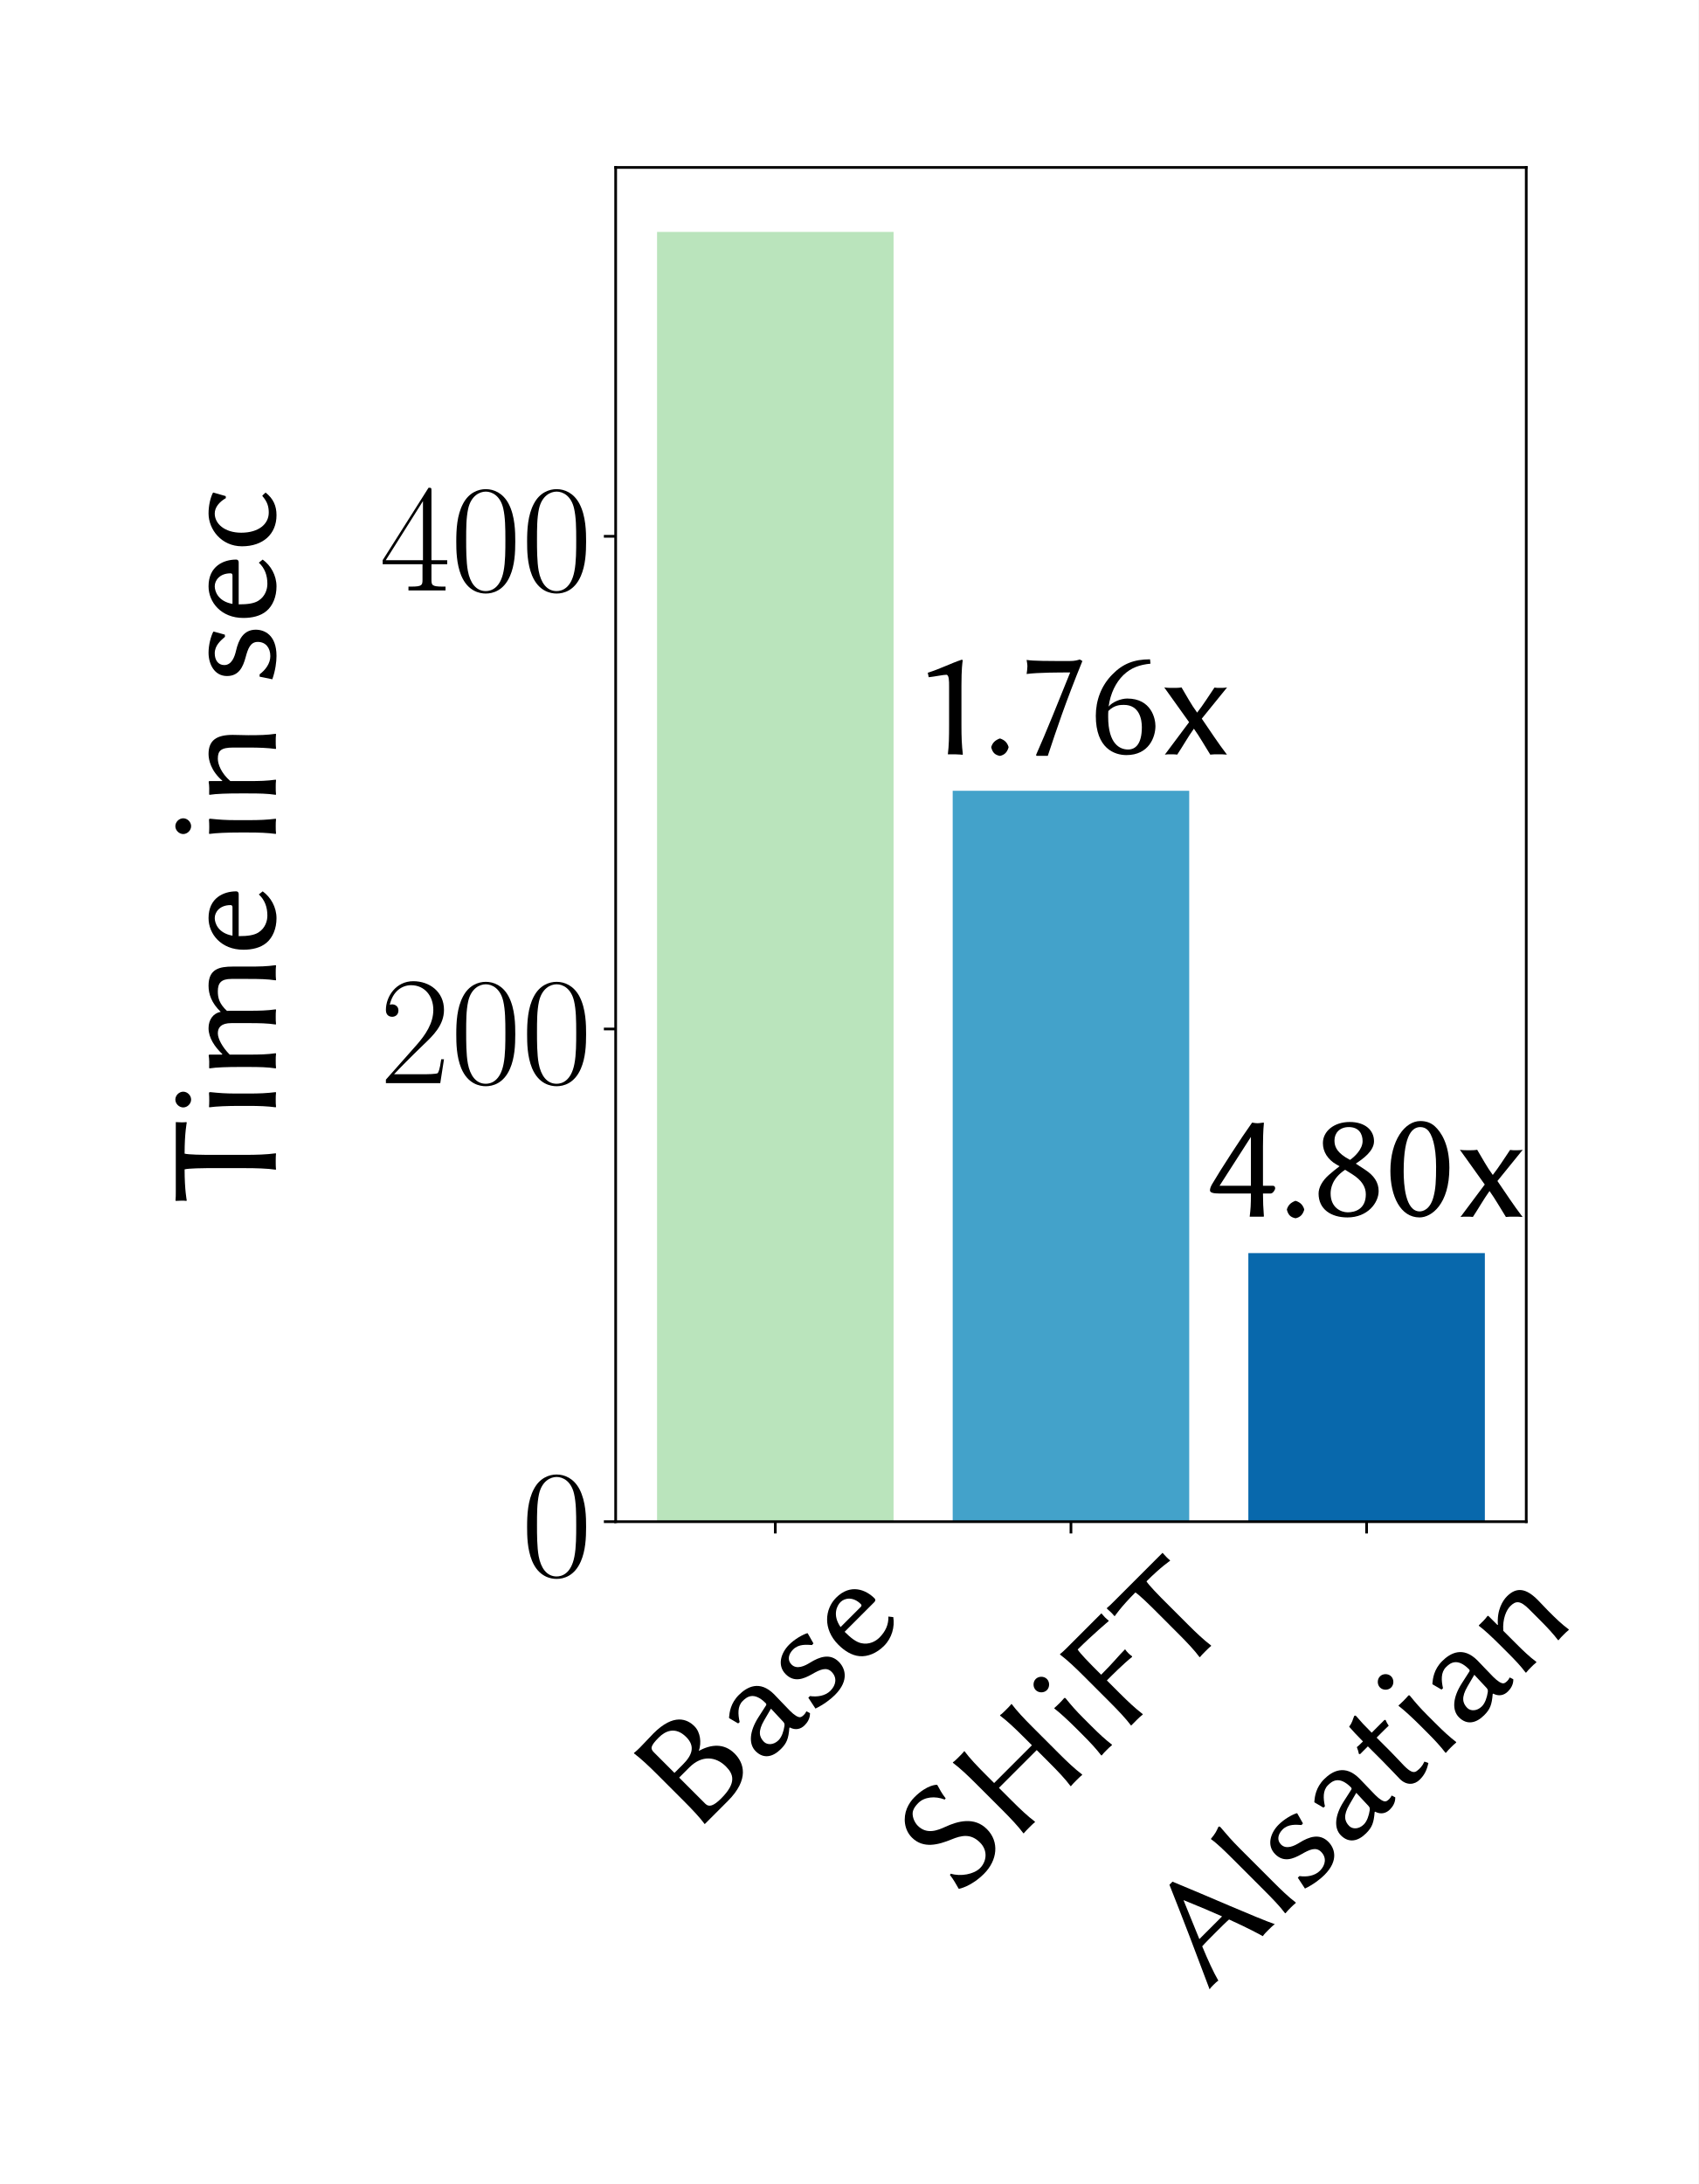
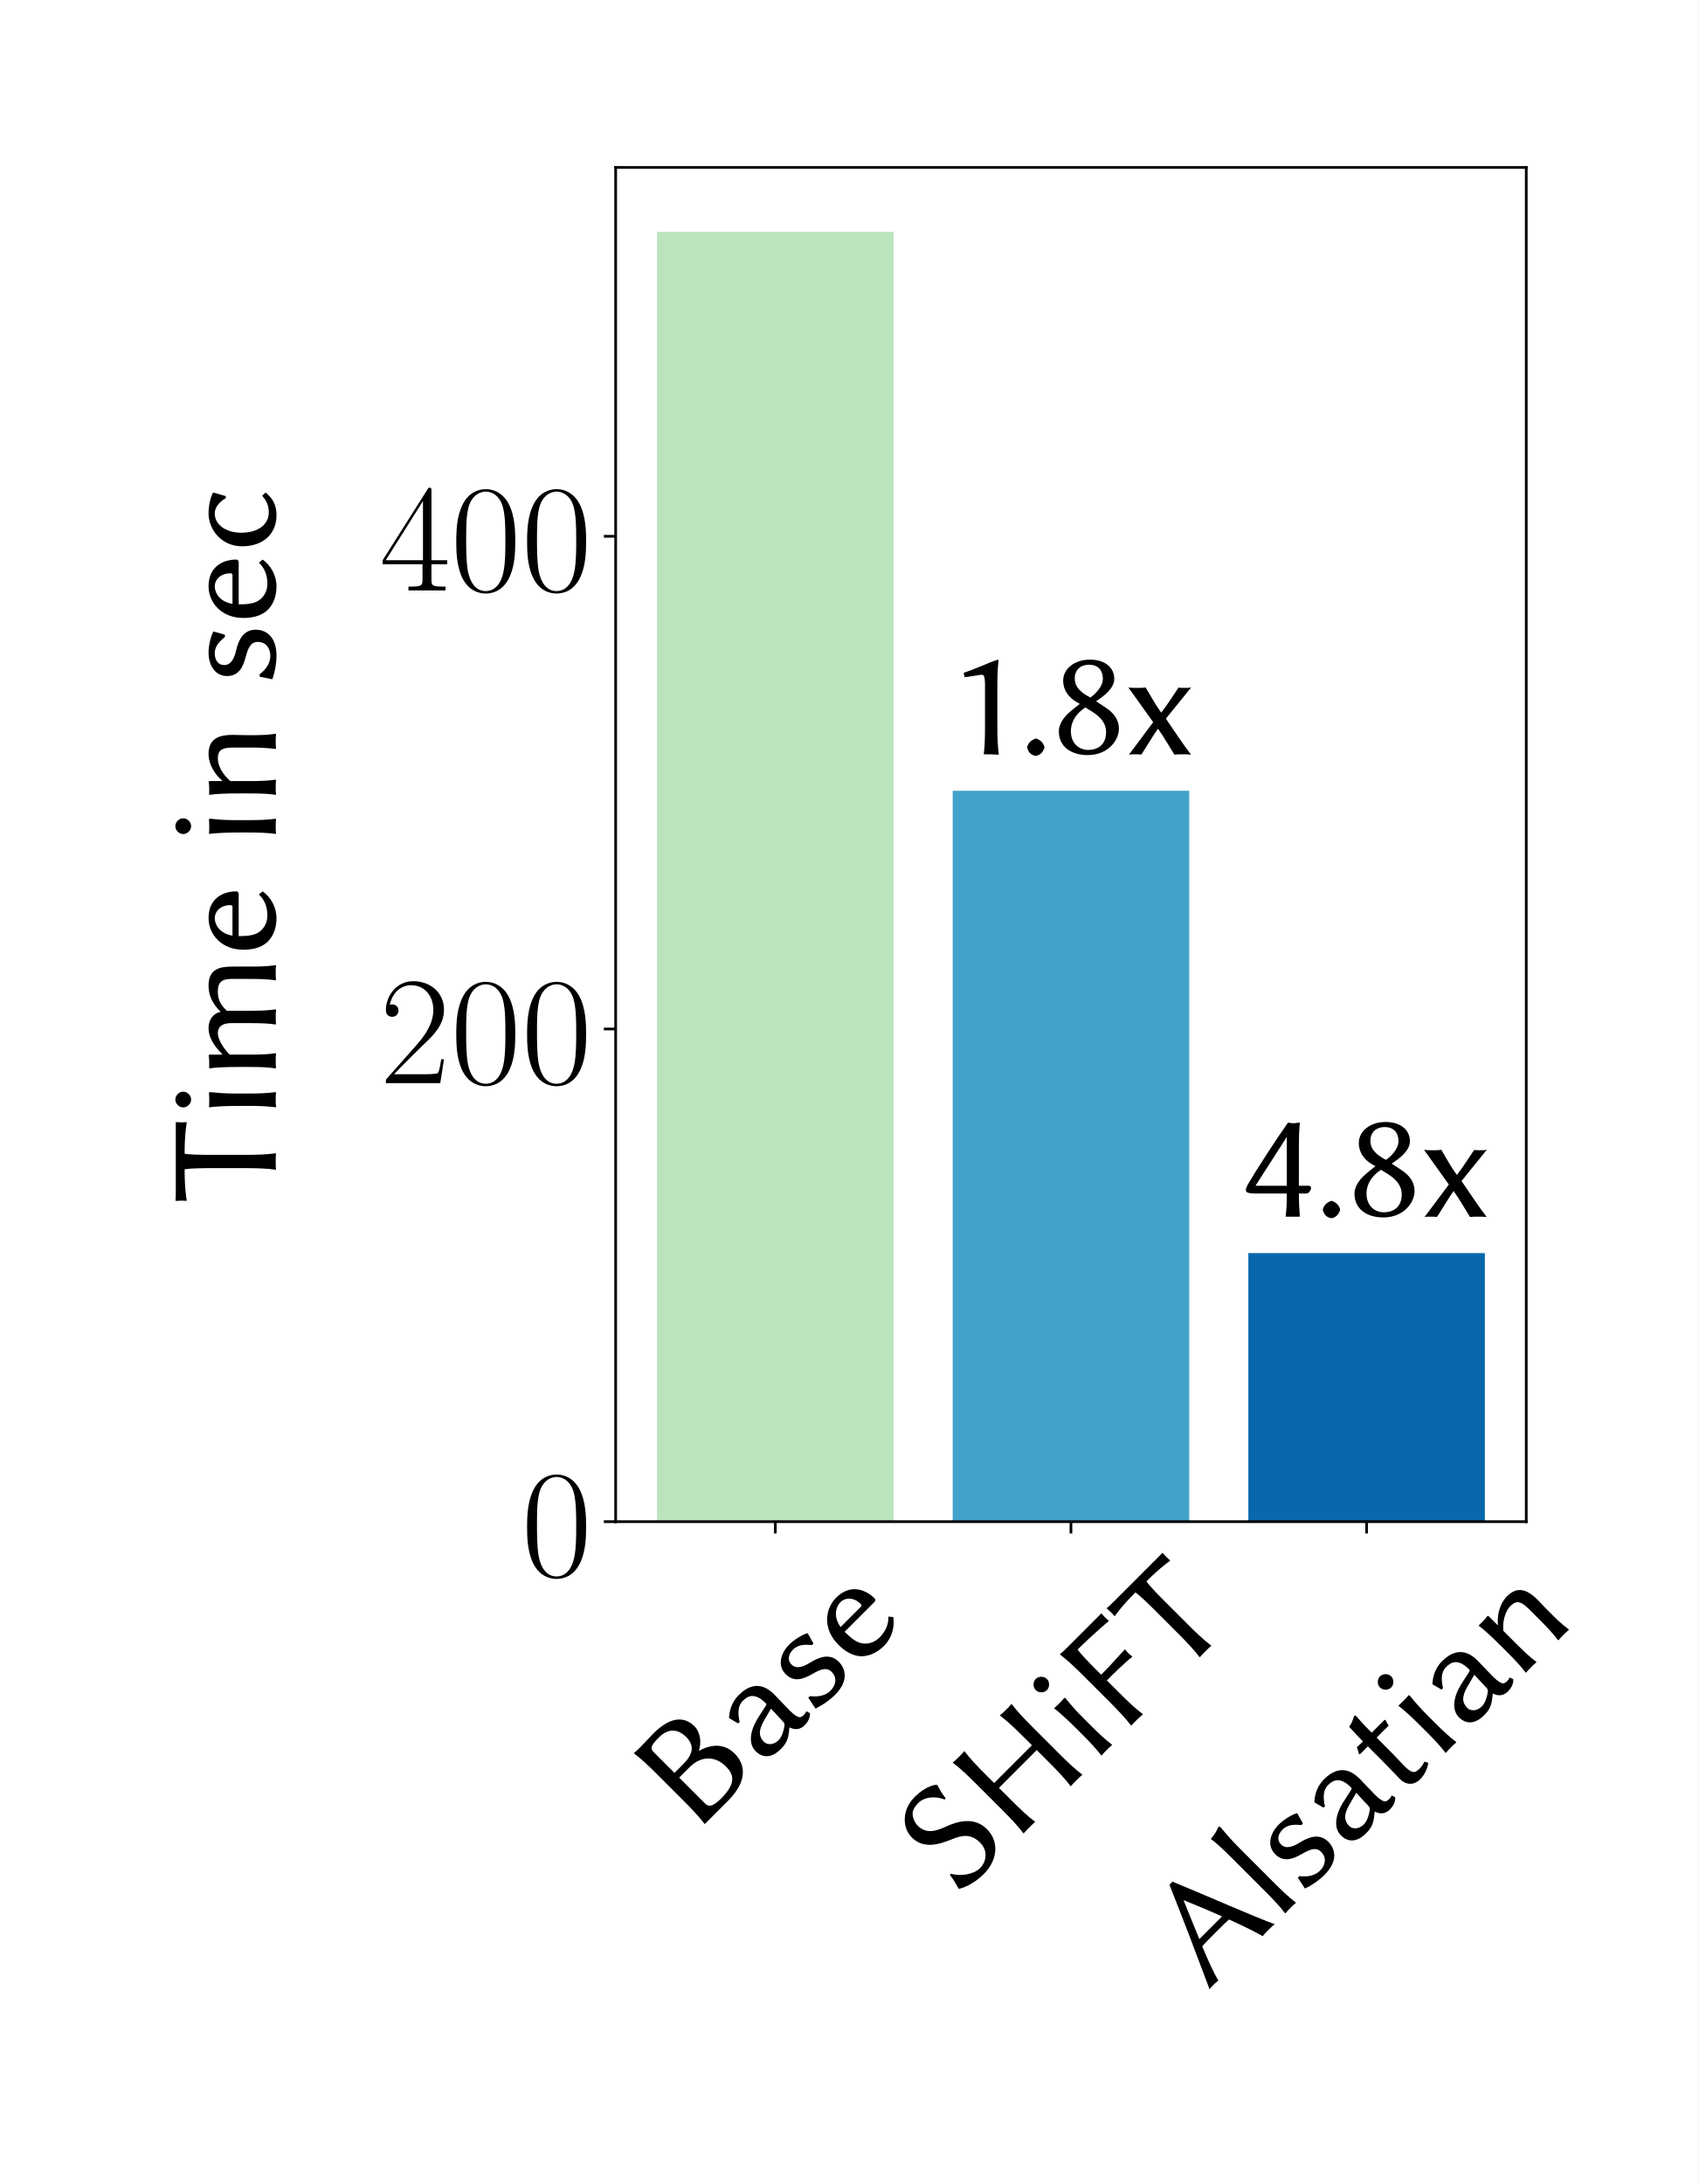
<svg xmlns="http://www.w3.org/2000/svg" xmlns:xlink="http://www.w3.org/1999/xlink" width="504pt" height="648pt" viewBox="0 0 504 648" version="1.1">
  <defs>
    <style type="text/css">*{stroke-linejoin: round; stroke-linecap: butt}</style>
  </defs>
  <g id="figure_1">
    <g id="patch_1">
      <path d="M 0 648  L 504 648  L 504 0  L 0 0  z " style="fill: #ffffff" />
    </g>
    <g id="axes_1">
      <g id="patch_2">
        <path d="M 182.685 451.483  L 452.883 451.483  L 452.883 49.68  L 182.685 49.68  z " style="fill: #ffffff" />
      </g>
      <g id="patch_3">
-         <path d="M 194.967 451.483  L 265.148 451.483  L 265.148 68.813  L 194.967 68.813  z " clip-path="url(#p89641726a9)" style="fill: #bae4bc" />
+         <path d="M 194.967 451.483  L 265.148 451.483  L 265.148 68.813  L 194.967 68.813  z " clip-path="url(#p601176878c)" style="fill: #bae4bc" />
      </g>
      <g id="patch_4">
-         <path d="M 282.694 451.483  L 352.875 451.483  L 352.875 234.623  L 282.694 234.623  z " clip-path="url(#p89641726a9)" style="fill: #43a2ca" />
+         <path d="M 282.694 451.483  L 352.875 451.483  L 352.875 234.623  L 282.694 234.623  z " clip-path="url(#p601176878c)" style="fill: #43a2ca" />
      </g>
      <g id="patch_5">
-         <path d="M 370.42 451.483  L 440.601 451.483  L 440.601 371.804  L 370.42 371.804  z " clip-path="url(#p89641726a9)" style="fill: #0868ac" />
+         <path d="M 370.42 451.483  L 440.601 451.483  L 440.601 371.804  L 370.42 371.804  z " clip-path="url(#p601176878c)" style="fill: #0868ac" />
      </g>
      <g id="matplotlib.axis_1">
        <g id="xtick_1">
          <g id="line2d_1">
            <defs>
-               <path id="mbb024a90af" d="M 0 0  L 0 3.5  " style="stroke: #000000; stroke-width: 0.8" />
+               <path id="m7a0fef9f77" d="M 0 0  L 0 3.5  " style="stroke: #000000; stroke-width: 0.8" />
            </defs>
            <g>
-               <use xlink:href="#mbb024a90af" x="230.058" y="451.483" style="stroke: #000000; stroke-width: 0.8" />
+               <use xlink:href="#m7a0fef9f77" x="230.058" y="451.483" style="stroke: #000000; stroke-width: 0.8" />
            </g>
          </g>
          <g id="text_1">
            <g transform="translate(206.0655 544.2679) rotate(-45) scale(0.46 -0.46)">
              <defs>
                <path id="LinBiolinumT-42" d="M 1216 3590  C 1216 3801 1280 3884 1798 3884  C 2157 3884 2611 3743 2611 3091  C 2611 2548 2246 2387 1715 2387  L 1216 2387  L 1216 3590  z M 1216 2112  L 1811 2112  C 2560 2112 2912 1644 2912 1069  C 2912 628 2758 270 1837 270  C 1389 270 1216 366 1216 576  L 1216 2112  z M 941 4141  C 723 4141 614 4160 614 4160  L 602 4141  C 653 3775 666 3338 666 2857  L 666 1284  C 666 803 653 346 602 0  L 608 0  C 608 0 717 0 941 0  C 1338 0 1389 0 1958 0  C 3232 0 3546 645 3546 1193  C 3546 1806 3130 2158 2573 2317  C 2899 2477 3168 2816 3168 3168  C 3168 3597 2944 4160 1754 4160  C 1530 4160 1261 4141 941 4141  z " transform="scale(0.015625)" />
                <path id="LinBiolinumT-61" d="M 1984 1442  L 1958 700  C 1958 619 1920 576 1869 538  C 1690 407 1472 295 1280 295  C 992 295 806 482 806 675  C 806 956 941 1168 1440 1299  L 1984 1442  z M 1984 339  C 2061 90 2246 -32 2483 -32  C 2643 -32 2842 6 2995 167  L 2944 326  C 2874 301 2822 295 2771 295  C 2707 295 2624 301 2586 339  C 2522 395 2477 551 2477 826  C 2477 1008 2496 1702 2496 1771  C 2496 2614 1926 2784 1440 2784  C 954 2784 659 2547 499 2414  L 480 2389  L 589 1971  L 672 1965  C 851 2245 1069 2495 1376 2495  C 1606 2495 1990 2464 1990 1760  C 1990 1716 1965 1692 1946 1685  L 1350 1554  C 698 1409 288 1071 288 645  C 288 181 614 -32 1088 -32  C 1440 -32 1619 51 1958 339  L 1984 339  z " transform="scale(0.015625)" />
                <path id="LinBiolinumT-73" d="M 320 668  L 211 141  C 576 13 934 -32 1178 -32  C 2061 -32 2266 481 2266 826  C 2266 1338 1850 1539 1395 1645  C 1152 1701 800 1820 800 2133  C 800 2389 1011 2527 1286 2527  C 1619 2527 1824 2271 1971 2103  L 2061 2109  L 2189 2572  L 2176 2591  C 1990 2687 1638 2784 1312 2784  C 838 2784 346 2539 346 2020  C 346 1520 730 1357 1114 1250  C 1485 1151 1760 1050 1760 744  C 1760 412 1510 224 1171 224  C 864 224 595 428 416 668  L 320 668  z " transform="scale(0.015625)" />
                <path id="LinBiolinumT-65" d="M 800 1792  C 909 2399 1331 2527 1530 2527  C 1786 2527 2067 2311 2067 1874  C 2067 1821 2042 1792 1978 1792  L 800 1792  z M 2509 700  C 2285 456 1984 346 1632 346  C 1414 346 1114 431 934 715  C 819 895 781 1160 781 1535  L 2522 1535  C 2592 1535 2637 1572 2637 1638  C 2637 2147 2374 2784 1530 2784  C 870 2784 218 2263 218 1341  C 218 984 294 633 506 382  C 723 124 1094 -32 1523 -32  C 1984 -32 2394 205 2637 540  L 2509 700  z " transform="scale(0.015625)" />
              </defs>
              <use xlink:href="#LinBiolinumT-42" transform="scale(0.996264)" />
              <use xlink:href="#LinBiolinumT-61" transform="translate(61.36987 0) scale(0.996264)" />
              <use xlink:href="#LinBiolinumT-73" transform="translate(109.2902 0) scale(0.996264)" />
              <use xlink:href="#LinBiolinumT-65" transform="translate(148.7422 0) scale(0.996264)" />
            </g>
          </g>
        </g>
        <g id="xtick_2">
          <g id="line2d_2">
            <g>
-               <use xlink:href="#mbb024a90af" x="317.784" y="451.483" style="stroke: #000000; stroke-width: 0.8" />
+               <use xlink:href="#m7a0fef9f77" x="317.784" y="451.483" style="stroke: #000000; stroke-width: 0.8" />
            </g>
          </g>
          <g id="text_2">
            <g transform="translate(284.2325 563.387) rotate(-45) scale(0.46 -0.46)">
              <defs>
                <path id="LinBiolinumT-53" d="M 1549 250  C 1190 250 730 564 531 942  L 467 935  C 442 704 371 468 320 276  L 333 256  C 333 256 749 -32 1498 -32  C 2285 -32 2893 449 2893 1192  C 2893 1936 2266 2282 1747 2475  C 1421 2596 966 2782 966 3314  C 966 3545 1094 3801 1261 3891  C 1370 3949 1504 3968 1651 3968  C 2003 3968 2349 3692 2522 3295  L 2586 3301  C 2611 3532 2675 3750 2733 3942  L 2720 3962  C 2720 3962 2451 4250 1702 4250  C 1530 4250 1338 4218 1152 4141  C 774 3981 448 3609 448 3142  C 448 2468 1018 2154 1549 1929  C 1965 1756 2298 1545 2298 1000  C 2298 519 1926 250 1549 250  z " transform="scale(0.015625)" />
                <path id="LinBiolinumT-48" d="M 3430 2844  L 3430 2330  L 1216 2330  L 1216 2844  C 1216 3325 1229 3788 1280 4128  L 1274 4141  C 1197 4128 1018 4128 941 4128  C 864 4128 691 4128 614 4147  L 602 4128  C 653 3763 666 3329 666 2850  L 666 1284  C 666 805 653 351 602 6  L 608 -13  C 685 0 864 0 941 0  C 1018 0 1190 0 1267 -13  L 1280 6  C 1229 369 1216 801 1216 1278  L 1216 2048  L 3430 2048  L 3430 1278  C 3430 801 3418 349 3366 6  L 3373 -13  C 3450 0 3629 0 3706 0  C 3782 0 3955 0 4032 -13  L 4045 6  C 3994 371 3981 805 3981 1284  L 3981 2850  C 3981 3329 3994 3789 4045 4128  L 4038 4141  C 3962 4128 3782 4128 3706 4128  C 3629 4128 3456 4128 3379 4147  L 3366 4128  C 3418 3762 3430 3325 3430 2844  z " transform="scale(0.015625)" />
                <path id="LinBiolinumT-69" d="M 512 3833  C 512 3660 666 3506 838 3506  C 1011 3506 1165 3660 1165 3833  C 1165 4006 1011 4160 838 4160  C 666 4160 512 4006 512 3833  z M 576 1506  L 576 1155  C 576 676 563 351 518 6  L 531 -13  C 608 0 755 0 832 0  C 909 0 1056 0 1133 -13  L 1146 6  C 1101 370 1088 670 1088 1155  L 1088 1609  C 1088 2088 1107 2318 1146 2707  C 1146 2759 1139 2765 1088 2765  C 941 2752 666 2752 531 2765  L 518 2745  C 557 2471 576 1985 576 1506  z " transform="scale(0.015625)" />
                <path id="LinBiolinumT-46" d="M 2605 4160  L 941 4160  C 723 4160 614 4179 614 4179  L 602 4160  C 653 3792 666 3354 666 2870  L 666 1290  C 666 806 653 348 602 0  L 608 0  C 608 0 717 0 941 0  C 1158 0 1267 -19 1267 -19  L 1280 0  C 1229 366 1216 802 1216 1284  L 1216 2034  C 1523 2034 2202 2034 2643 1983  L 2662 2002  C 2650 2060 2643 2150 2643 2207  C 2643 2265 2650 2355 2662 2413  L 2643 2413  C 2266 2413 1971 2368 1216 2368  L 1216 2869  C 1216 2978 1222 3641 1267 3795  C 2125 3795 3008 3718 3008 3718  L 3021 3743  C 3014 3795 3008 3879 3008 3938  C 3008 3990 3014 4068 3021 4160  L 3008 4160  C 2906 4160 2758 4160 2605 4160  z " transform="scale(0.015625)" />
                <path id="LinBiolinumT-54" d="M 1453 2854  L 1453 1286  C 1453 806 1440 351 1389 6  L 1402 -13  C 1478 0 1651 0 1728 0  C 1805 0 1978 0 2054 -13  L 2067 6  C 2016 371 2003 806 2003 1286  L 2003 2854  C 2003 2963 2010 3622 2054 3776  C 2912 3776 3347 3686 3347 3686  L 3360 3712  C 3347 3809 3347 3958 3360 4141  L 3347 4141  C 3245 4141 3098 4141 2963 4141  L 493 4141  C 358 4141 211 4141 109 4154  L 96 4135  C 109 3955 109 3808 96 3712  L 109 3686  C 109 3686 544 3776 1402 3776  C 1446 3622 1453 2963 1453 2854  z " transform="scale(0.015625)" />
              </defs>
              <use xlink:href="#LinBiolinumT-53" transform="scale(0.996264)" />
              <use xlink:href="#LinBiolinumT-48" transform="translate(50.4109 0) scale(0.996264)" />
              <use xlink:href="#LinBiolinumT-69" transform="translate(122.7396 0) scale(0.996264)" />
              <use xlink:href="#LinBiolinumT-46" transform="translate(148.6425 0) scale(0.996264)" />
              <use xlink:href="#LinBiolinumT-54" transform="translate(198.8542 0) scale(0.996264)" />
            </g>
          </g>
        </g>
        <g id="xtick_3">
          <g id="line2d_3">
            <g>
-               <use xlink:href="#mbb024a90af" x="405.511" y="451.483" style="stroke: #000000; stroke-width: 0.8" />
+               <use xlink:href="#m7a0fef9f77" x="405.511" y="451.483" style="stroke: #000000; stroke-width: 0.8" />
            </g>
          </g>
          <g id="text_3">
            <g transform="translate(358.3164 590.6723) rotate(-45) scale(0.46 -0.46)">
              <defs>
                <path id="LinBiolinumT-41" d="M 2605 1754  C 2394 1754 2131 1754 1939 1754  C 1754 1754 1414 1754 1274 1754  L 1946 3349  L 1958 3349  C 2221 2733 2432 2202 2605 1754  z M 1146 1459  C 1306 1472 1754 1472 1971 1472  C 2214 1472 2566 1472 2720 1459  C 3034 621 3181 122 3219 -19  C 3328 0 3430 0 3539 0  C 3648 0 3814 0 3923 -19  C 3603 630 2758 2819 2170 4224  L 1990 4224  C 1376 2799 749 1399 102 -19  C 179 0 256 0 326 0  C 397 0 538 0 614 -19  C 717 371 915 902 1146 1459  z " transform="scale(0.015625)" />
                <path id="LinBiolinumT-6c" d="M 576 1289  C 576 814 570 352 518 6  L 531 -13  C 608 0 755 0 832 0  C 909 0 1056 0 1133 -13  L 1146 6  C 1094 372 1088 808 1088 1289  L 1088 3213  C 1088 3694 1114 4015 1146 4419  C 1146 4463 1126 4483 1088 4483  C 928 4419 794 4374 531 4354  L 518 4335  C 570 4059 576 3585 576 3097  L 576 1289  z " transform="scale(0.015625)" />
                <path id="LinBiolinumT-74" d="M 608 2752  C 480 2752 339 2752 262 2765  C 218 2663 186 2599 122 2502  L 154 2464  C 262 2464 461 2464 608 2464  L 608 1599  C 608 1219 589 764 589 575  C 589 164 858 -32 1152 -32  C 1421 -32 1626 31 1894 203  L 1818 361  C 1619 285 1472 285 1312 310  C 1158 335 1101 487 1101 828  C 1101 1018 1120 1289 1120 1668  L 1120 2464  L 1363 2464  C 1517 2464 1741 2464 1824 2458  C 1843 2561 1862 2624 1901 2720  L 1869 2752  C 1754 2752 1568 2752 1421 2752  L 1120 2752  C 1120 3233 1126 3317 1152 3689  C 1152 3734 1133 3753 1094 3753  C 934 3689 858 3618 646 3593  L 634 3573  C 621 3349 608 3124 608 2752  z " transform="scale(0.015625)" />
                <path id="LinBiolinumT-6e" d="M 2944 1144  C 2944 1348 2957 1581 2957 1784  C 2957 2442 2739 2784 2163 2784  C 1920 2784 1466 2688 1056 2210  L 1043 2231  L 1043 2717  C 1043 2765 1037 2778 1005 2778  C 864 2752 634 2752 486 2759  L 474 2739  C 518 2466 531 1981 531 1503  L 531 1152  C 531 675 525 350 474 6  L 486 -13  C 563 0 710 0 787 0  C 864 0 1011 0 1088 -13  L 1101 6  C 1050 366 1043 662 1043 1142  L 1043 1881  C 1370 2260 1741 2399 1971 2399  C 2298 2399 2432 2273 2432 1761  L 2432 1142  C 2432 668 2419 347 2374 6  L 2387 -13  C 2464 0 2611 0 2688 0  C 2765 0 2912 0 2989 -13  L 3002 6  C 2950 367 2944 664 2944 1144  z " transform="scale(0.015625)" />
              </defs>
              <use xlink:href="#LinBiolinumT-41" transform="scale(0.996264)" />
              <use xlink:href="#LinBiolinumT-6c" transform="translate(62.66497 0) scale(0.996264)" />
              <use xlink:href="#LinBiolinumT-73" transform="translate(87.7708 0) scale(0.996264)" />
              <use xlink:href="#LinBiolinumT-61" transform="translate(127.2228 0) scale(0.996264)" />
              <use xlink:href="#LinBiolinumT-74" transform="translate(175.1431 0) scale(0.996264)" />
              <use xlink:href="#LinBiolinumT-69" transform="translate(209.0161 0) scale(0.996264)" />
              <use xlink:href="#LinBiolinumT-61" transform="translate(234.919 0) scale(0.996264)" />
              <use xlink:href="#LinBiolinumT-6e" transform="translate(282.8393 0) scale(0.996264)" />
            </g>
          </g>
        </g>
      </g>
      <g id="matplotlib.axis_2">
        <g id="ytick_1">
          <g id="line2d_4">
            <defs>
-               <path id="mad311c0115" d="M 0 0  L -3.5 0  " style="stroke: #000000; stroke-width: 0.8" />
+               <path id="m4c52539923" d="M 0 0  L -3.5 0  " style="stroke: #000000; stroke-width: 0.8" />
            </defs>
            <g>
-               <use xlink:href="#mad311c0115" x="182.685" y="451.483" style="stroke: #000000; stroke-width: 0.8" />
+               <use xlink:href="#m4c52539923" x="182.685" y="451.483" style="stroke: #000000; stroke-width: 0.8" />
            </g>
          </g>
          <g id="text_4">
            <g transform="translate(154.6677 467.5512) scale(0.46 -0.46)">
              <defs>
                <path id="CMR17-30" d="M 2688 2025  C 2688 2416 2682 3080 2413 3591  C 2176 4039 1798 4198 1466 4198  C 1158 4198 768 4058 525 3597  C 269 3118 243 2524 243 2025  C 243 1661 250 1106 448 619  C 723 -39 1216 -128 1466 -128  C 1760 -128 2208 -7 2470 600  C 2662 1042 2688 1559 2688 2025  z M 1466 -26  C 1056 -26 813 325 723 812  C 653 1188 653 1738 653 2096  C 653 2588 653 2997 736 3387  C 858 3929 1216 4096 1466 4096  C 1728 4096 2067 3923 2189 3400  C 2272 3036 2278 2607 2278 2096  C 2278 1680 2278 1169 2202 792  C 2067 95 1690 -26 1466 -26  z " transform="scale(0.015625)" />
              </defs>
              <use xlink:href="#CMR17-30" transform="scale(0.996264)" />
            </g>
          </g>
        </g>
        <g id="ytick_2">
          <g id="line2d_5">
            <g>
-               <use xlink:href="#mad311c0115" x="182.685" y="305.303" style="stroke: #000000; stroke-width: 0.8" />
+               <use xlink:href="#m4c52539923" x="182.685" y="305.303" style="stroke: #000000; stroke-width: 0.8" />
            </g>
          </g>
          <g id="text_5">
            <g transform="translate(112.6324 321.3711) scale(0.46 -0.46)">
              <defs>
                <path id="CMR17-32" d="M 2669 989  L 2554 989  C 2490 536 2438 459 2413 420  C 2381 369 1920 369 1830 369  L 602 369  C 832 619 1280 1072 1824 1597  C 2214 1967 2669 2402 2669 3035  C 2669 3790 2067 4224 1395 4224  C 691 4224 262 3604 262 3030  C 262 2780 448 2748 525 2748  C 589 2748 781 2787 781 3010  C 781 3207 614 3264 525 3264  C 486 3264 448 3258 422 3245  C 544 3790 915 4058 1306 4058  C 1862 4058 2227 3617 2227 3035  C 2227 2479 1901 2000 1536 1584  L 262 146  L 262 0  L 2515 0  L 2669 989  z " transform="scale(0.015625)" />
              </defs>
              <use xlink:href="#CMR17-32" transform="scale(0.996264)" />
              <use xlink:href="#CMR17-30" transform="translate(45.69048 0) scale(0.996264)" />
              <use xlink:href="#CMR17-30" transform="translate(91.38095 0) scale(0.996264)" />
            </g>
          </g>
        </g>
        <g id="ytick_3">
          <g id="line2d_6">
            <g>
-               <use xlink:href="#mad311c0115" x="182.685" y="159.123" style="stroke: #000000; stroke-width: 0.8" />
+               <use xlink:href="#m4c52539923" x="182.685" y="159.123" style="stroke: #000000; stroke-width: 0.8" />
            </g>
          </g>
          <g id="text_6">
            <g transform="translate(112.6324 175.1911) scale(0.46 -0.46)">
              <defs>
                <path id="CMR17-34" d="M 2150 4122  C 2150 4256 2144 4256 2029 4256  L 128 1254  L 128 1088  L 1779 1088  L 1779 457  C 1779 224 1766 160 1318 160  L 1197 160  L 1197 0  C 1402 0 1747 0 1965 0  C 2182 0 2528 0 2733 0  L 2733 160  L 2611 160  C 2163 160 2150 224 2150 457  L 2150 1088  L 2803 1088  L 2803 1254  L 2150 1254  L 2150 4122  z M 1798 3703  L 1798 1254  L 256 1254  L 1798 3703  z " transform="scale(0.015625)" />
              </defs>
              <use xlink:href="#CMR17-34" transform="scale(0.996264)" />
              <use xlink:href="#CMR17-30" transform="translate(45.69048 0) scale(0.996264)" />
              <use xlink:href="#CMR17-30" transform="translate(91.38095 0) scale(0.996264)" />
            </g>
          </g>
        </g>
        <g id="text_7">
          <g transform="translate(81.81698 356.9943) rotate(-90) scale(0.46 -0.46)">
            <defs>
              <path id="LinBiolinumT-6d" d="M 1037 2231  L 1037 2717  C 1037 2765 1030 2778 998 2778  C 858 2752 627 2752 480 2759  L 467 2739  C 512 2466 525 1981 525 1503  L 525 1152  C 525 675 518 350 467 6  L 480 -13  C 557 0 704 0 781 0  C 858 0 1005 0 1082 -13  L 1094 6  C 1043 366 1037 662 1037 1142  L 1037 1907  C 1338 2209 1696 2399 1920 2399  C 2163 2399 2342 2260 2342 1837  L 2342 1142  C 2342 668 2336 347 2285 6  L 2298 -13  C 2374 0 2522 0 2598 0  C 2675 0 2822 0 2899 -13  L 2912 6  C 2861 366 2854 662 2854 1142  L 2854 1780  C 2854 1868 2854 1944 2848 2020  C 3155 2355 3411 2399 3661 2399  C 4006 2399 4173 2260 4173 1837  L 4173 1142  C 4173 668 4166 347 4115 6  L 4128 -13  C 4205 0 4352 0 4429 0  C 4506 0 4653 0 4730 -13  L 4742 6  C 4691 367 4685 664 4685 1144  L 4685 1778  C 4685 2341 4582 2784 3891 2784  C 3546 2784 3174 2662 2810 2279  C 2752 2586 2490 2784 2131 2784  C 1734 2784 1357 2529 1056 2210  L 1037 2231  z " transform="scale(0.015625)" />
              <path id="LinBiolinumT-63" d="M 1600 2527  C 1850 2527 2074 2352 2240 2066  L 2323 2073  L 2470 2585  L 2458 2604  C 2259 2707 1926 2784 1606 2784  C 941 2784 243 2250 243 1398  C 243 526 749 -32 1530 -32  C 1914 -32 2214 95 2470 420  L 2349 551  L 2323 551  C 2080 339 1875 289 1638 289  C 1171 289 806 700 806 1429  C 806 2116 1178 2527 1600 2527  z " transform="scale(0.015625)" />
            </defs>
            <use xlink:href="#LinBiolinumT-54" transform="scale(0.996264)" />
            <use xlink:href="#LinBiolinumT-69" transform="translate(53.79824 0) scale(0.996264)" />
            <use xlink:href="#LinBiolinumT-6d" transform="translate(79.70112 0) scale(0.996264)" />
            <use xlink:href="#LinBiolinumT-65" transform="translate(160.0996 0) scale(0.996264)" />
            <use xlink:href="#LinBiolinumT-69" transform="translate(230.137 0) scale(0.996264)" />
            <use xlink:href="#LinBiolinumT-6e" transform="translate(256.0399 0) scale(0.996264)" />
            <use xlink:href="#LinBiolinumT-73" transform="translate(334.6451 0) scale(0.996264)" />
            <use xlink:href="#LinBiolinumT-65" transform="translate(374.0971 0) scale(0.996264)" />
            <use xlink:href="#LinBiolinumT-63" transform="translate(419.9253 0) scale(0.996264)" />
          </g>
        </g>
      </g>
      <g id="patch_6">
        <path d="M 182.685 451.483  L 182.685 49.68  " style="fill: none; stroke: #000000; stroke-width: 0.8; stroke-linejoin: miter; stroke-linecap: square" />
      </g>
      <g id="patch_7">
        <path d="M 452.883 451.483  L 452.883 49.68  " style="fill: none; stroke: #000000; stroke-width: 0.8; stroke-linejoin: miter; stroke-linecap: square" />
      </g>
      <g id="patch_8">
        <path d="M 182.685 451.483  L 452.883 451.483  " style="fill: none; stroke: #000000; stroke-width: 0.8; stroke-linejoin: miter; stroke-linecap: square" />
      </g>
      <g id="patch_9">
        <path d="M 182.685 49.68  L 452.883 49.68  " style="fill: none; stroke: #000000; stroke-width: 0.8; stroke-linejoin: miter; stroke-linecap: square" />
      </g>
      <g id="text_8">
-         <g transform="translate(270.3521 223.8075) scale(0.46 -0.46)">
+         <g transform="translate(281.0071 223.8075) scale(0.46 -0.46)">
          <defs>
            <path id="LinBiolinumT-31" d="M 2086 1214  L 2086 2845  C 2086 3539 2125 3796 2138 3886  C 2138 3918 2118 3918 2093 3918  C 1677 3784 1190 3534 691 3380  L 730 3194  C 1018 3226 1331 3296 1459 3296  C 1574 3296 1574 3040 1574 2808  L 1574 1214  C 1574 713 1568 367 1523 0  L 1530 0  C 1530 0 1709 0 1824 0  C 1952 0 2131 -19 2131 -19  L 2144 0  C 2099 386 2086 707 2086 1214  z " transform="scale(0.015625)" />
            <path id="LinBiolinumT-2e" d="M 346 282  C 403 71 493 -19 691 -64  L 717 -64  C 896 -19 998 77 1062 282  L 1062 308  C 1005 487 902 590 717 654  L 691 654  C 499 577 403 481 346 308  L 346 282  z " transform="scale(0.015625)" />
-             <path id="LinBiolinumT-37" d="M 2208 3392  C 1709 2152 1222 938 794 -26  L 813 -64  L 1280 -64  C 1645 1034 1997 2104 2714 3866  L 2605 3930  C 2509 3898 2394 3866 2195 3866  C 1242 3866 678 3866 403 3911  C 416 3815 435 3738 435 3642  C 435 3547 416 3425 403 3328  C 870 3392 1792 3392 2208 3392  z " transform="scale(0.015625)" />
-             <path id="LinBiolinumT-36" d="M 813 1794  C 1062 2048 1318 2048 1459 2048  C 2106 2048 2202 1438 2202 1127  C 2202 428 1939 199 1632 199  C 1293 199 806 423 806 1557  C 806 1621 806 1729 813 1794  z M 2560 3756  L 2541 3936  C 1882 3936 1414 3756 979 3309  C 512 2838 294 2224 294 1597  C 294 240 1069 -32 1562 -32  C 2496 -32 2765 715 2765 1174  C 2765 1481 2592 2311 1594 2311  C 1338 2311 979 2170 826 1978  C 896 2524 1126 2979 1434 3281  C 1760 3596 2118 3711 2560 3756  z " transform="scale(0.015625)" />
+             <path id="LinBiolinumT-38" d="M 1504 3712  C 1920 3712 2074 3430 2074 3131  C 2074 2786 1734 2479 1555 2352  L 1357 2466  C 954 2728 909 2964 909 3162  C 909 3463 1120 3712 1504 3712  z M 2547 3125  C 2547 3584 2176 3923 1542 3923  C 890 3923 429 3540 429 3048  C 429 2690 627 2371 992 2160  L 1120 2090  C 960 1968 832 1866 672 1725  C 410 1495 250 1208 250 958  C 250 307 768 -32 1446 -32  C 2285 -32 2739 576 2739 1061  C 2739 1431 2534 1712 2182 1942  L 1792 2198  C 2080 2389 2547 2715 2547 3125  z M 1459 180  C 1165 180 749 384 749 959  C 749 1151 800 1579 1350 1943  L 1645 1758  C 2042 1509 2208 1228 2208 927  C 2208 307 1754 180 1459 180  z " transform="scale(0.015625)" />
            <path id="LinBiolinumT-78" d="M 1184 1332  L 179 -13  C 243 0 346 0 410 0  C 474 0 627 0 691 -13  C 934 351 1126 704 1382 1062  C 1638 704 1830 351 2061 -13  C 2157 0 2285 0 2387 0  C 2483 0 2656 0 2752 -13  C 2368 486 2054 979 1709 1478  L 2758 2772  C 2675 2752 2534 2752 2470 2752  C 2400 2752 2298 2752 2234 2765  C 1990 2409 1786 2072 1517 1728  C 1261 2074 1088 2414 870 2772  C 762 2752 634 2752 525 2752  C 422 2752 256 2752 154 2772  L 1184 1332  z " transform="scale(0.015625)" />
          </defs>
          <use xlink:href="#LinBiolinumT-31" transform="scale(0.996264)" />
          <use xlink:href="#LinBiolinumT-2e" transform="translate(46.32629 0) scale(0.996264)" />
-           <use xlink:href="#LinBiolinumT-37" transform="translate(68.24411 0) scale(0.996264)" />
-           <use xlink:href="#LinBiolinumT-36" transform="translate(114.5704 0) scale(0.996264)" />
-           <use xlink:href="#LinBiolinumT-78" transform="translate(160.8967 0) scale(0.996264)" />
+           <use xlink:href="#LinBiolinumT-38" transform="translate(68.24411 0) scale(0.996264)" />
+           <use xlink:href="#LinBiolinumT-78" transform="translate(114.5704 0) scale(0.996264)" />
        </g>
      </g>
      <g id="text_9">
-         <g transform="translate(358.0787 360.9885) scale(0.46 -0.46)">
+         <g transform="translate(368.7337 360.9885) scale(0.46 -0.46)">
          <defs>
            <path id="LinBiolinumT-34" d="M 1830 960  C 1830 460 1818 331 1779 0  L 1786 0  C 1786 0 1984 0 2086 0  C 2189 0 2298 0 2355 0  C 2362 0 2368 13 2368 19  C 2342 388 2330 591 2330 960  L 2650 960  C 2739 960 2835 1108 2835 1178  C 2835 1236 2803 1281 2739 1281  L 2330 1281  L 2330 2918  C 2330 3131 2336 3575 2368 3872  C 2368 3885 2362 3898 2355 3898  C 2298 3898 2202 3872 2106 3872  C 2003 3872 1888 3898 1888 3898  C 1888 3898 1862 3879 1862 3872  C 1472 3331 550 1913 218 1341  C 154 1224 134 1154 134 1089  C 134 992 282 960 512 960  L 1830 960  z M 1830 3305  L 1830 1281  L 531 1281  L 1830 3305  z " transform="scale(0.015625)" />
-             <path id="LinBiolinumT-38" d="M 1504 3712  C 1920 3712 2074 3430 2074 3131  C 2074 2786 1734 2479 1555 2352  L 1357 2466  C 954 2728 909 2964 909 3162  C 909 3463 1120 3712 1504 3712  z M 2547 3125  C 2547 3584 2176 3923 1542 3923  C 890 3923 429 3540 429 3048  C 429 2690 627 2371 992 2160  L 1120 2090  C 960 1968 832 1866 672 1725  C 410 1495 250 1208 250 958  C 250 307 768 -32 1446 -32  C 2285 -32 2739 576 2739 1061  C 2739 1431 2534 1712 2182 1942  L 1792 2198  C 2080 2389 2547 2715 2547 3125  z M 1459 180  C 1165 180 749 384 749 959  C 749 1151 800 1579 1350 1943  L 1645 1758  C 2042 1509 2208 1228 2208 927  C 2208 307 1754 180 1459 180  z " transform="scale(0.015625)" />
-             <path id="LinBiolinumT-30" d="M 1491 3712  C 1600 3712 1702 3674 1773 3609  C 1971 3442 2144 2939 2144 2075  C 2144 1482 2125 1147 2035 817  C 1894 282 1581 218 1466 218  C 870 218 800 1321 800 1882  C 800 3474 1197 3712 1491 3712  z M 1459 -32  C 1952 -32 2694 515 2694 2023  C 2694 3028 2330 3524 2099 3737  C 1926 3898 1722 3962 1491 3962  C 851 3962 250 3163 250 1895  C 250 851 666 -32 1459 -32  z " transform="scale(0.015625)" />
          </defs>
          <use xlink:href="#LinBiolinumT-34" transform="scale(0.996264)" />
          <use xlink:href="#LinBiolinumT-2e" transform="translate(46.32629 0) scale(0.996264)" />
          <use xlink:href="#LinBiolinumT-38" transform="translate(68.24411 0) scale(0.996264)" />
-           <use xlink:href="#LinBiolinumT-30" transform="translate(114.5704 0) scale(0.996264)" />
-           <use xlink:href="#LinBiolinumT-78" transform="translate(160.8967 0) scale(0.996264)" />
+           <use xlink:href="#LinBiolinumT-78" transform="translate(114.5704 0) scale(0.996264)" />
        </g>
      </g>
    </g>
  </g>
  <defs>
-     <clipPath id="p89641726a9">
+     <clipPath id="p601176878c">
      <rect x="182.685" y="49.68" width="270.198" height="401.803" />
    </clipPath>
  </defs>
</svg>
